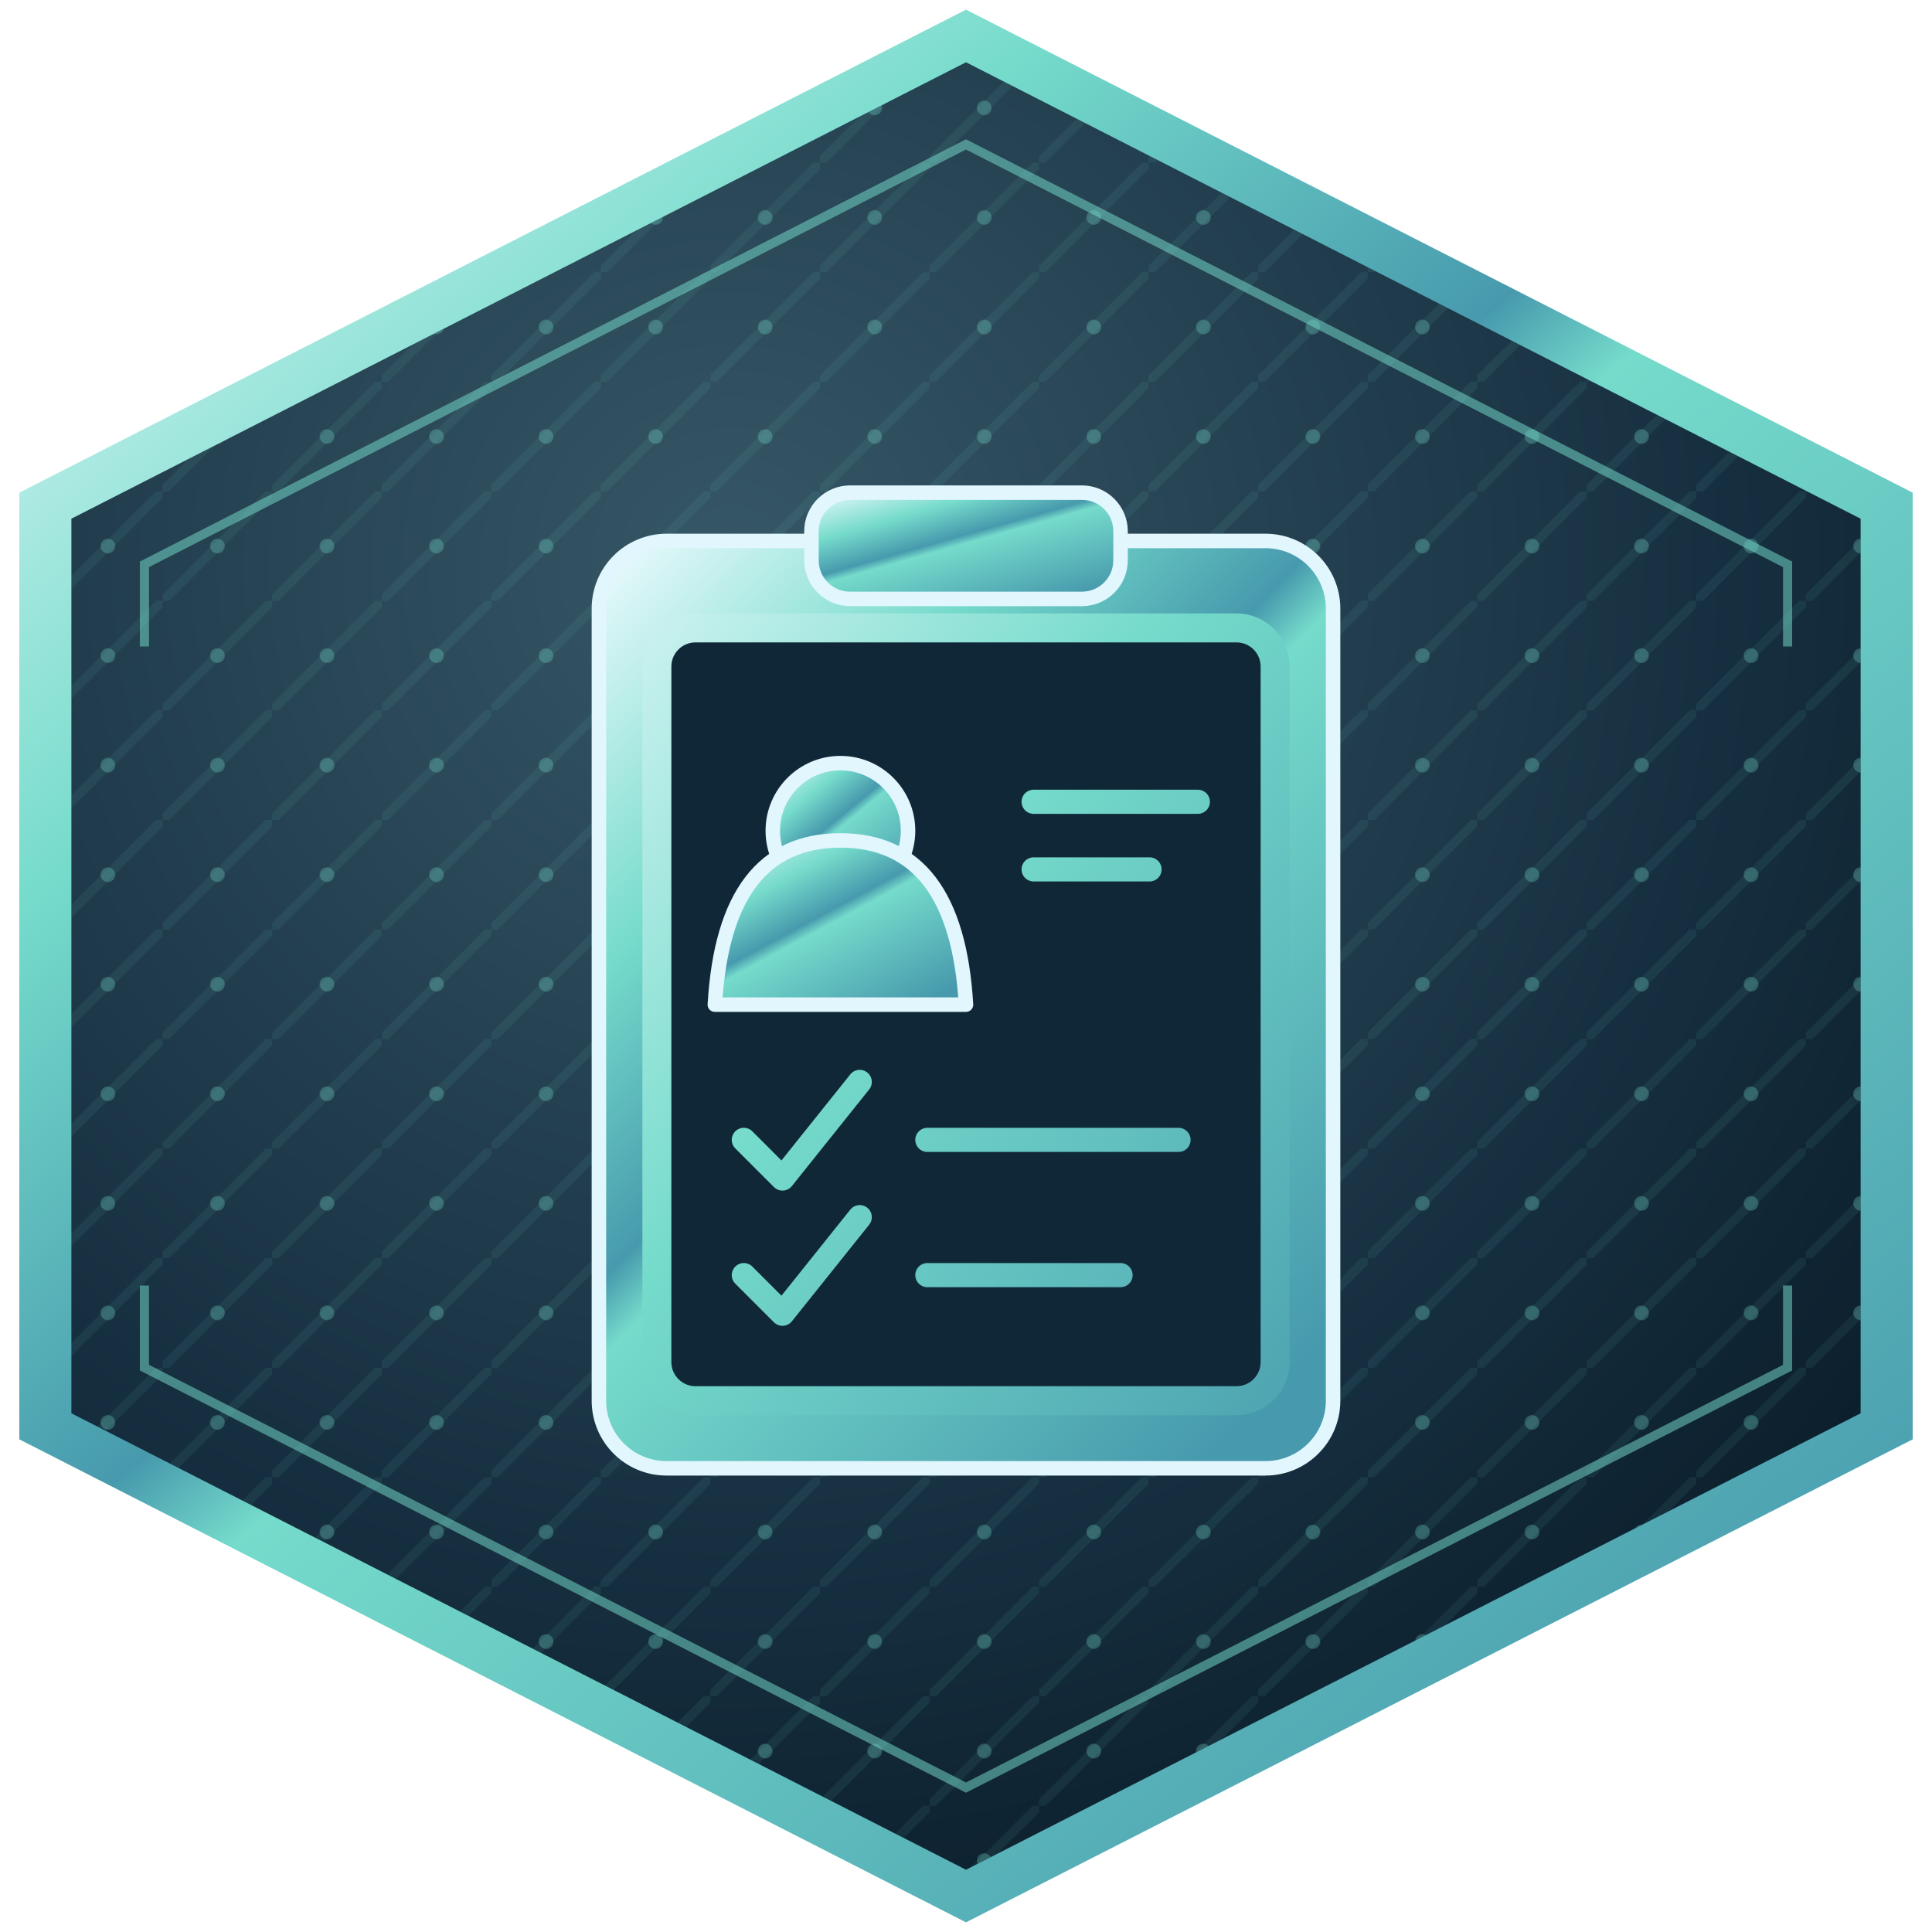
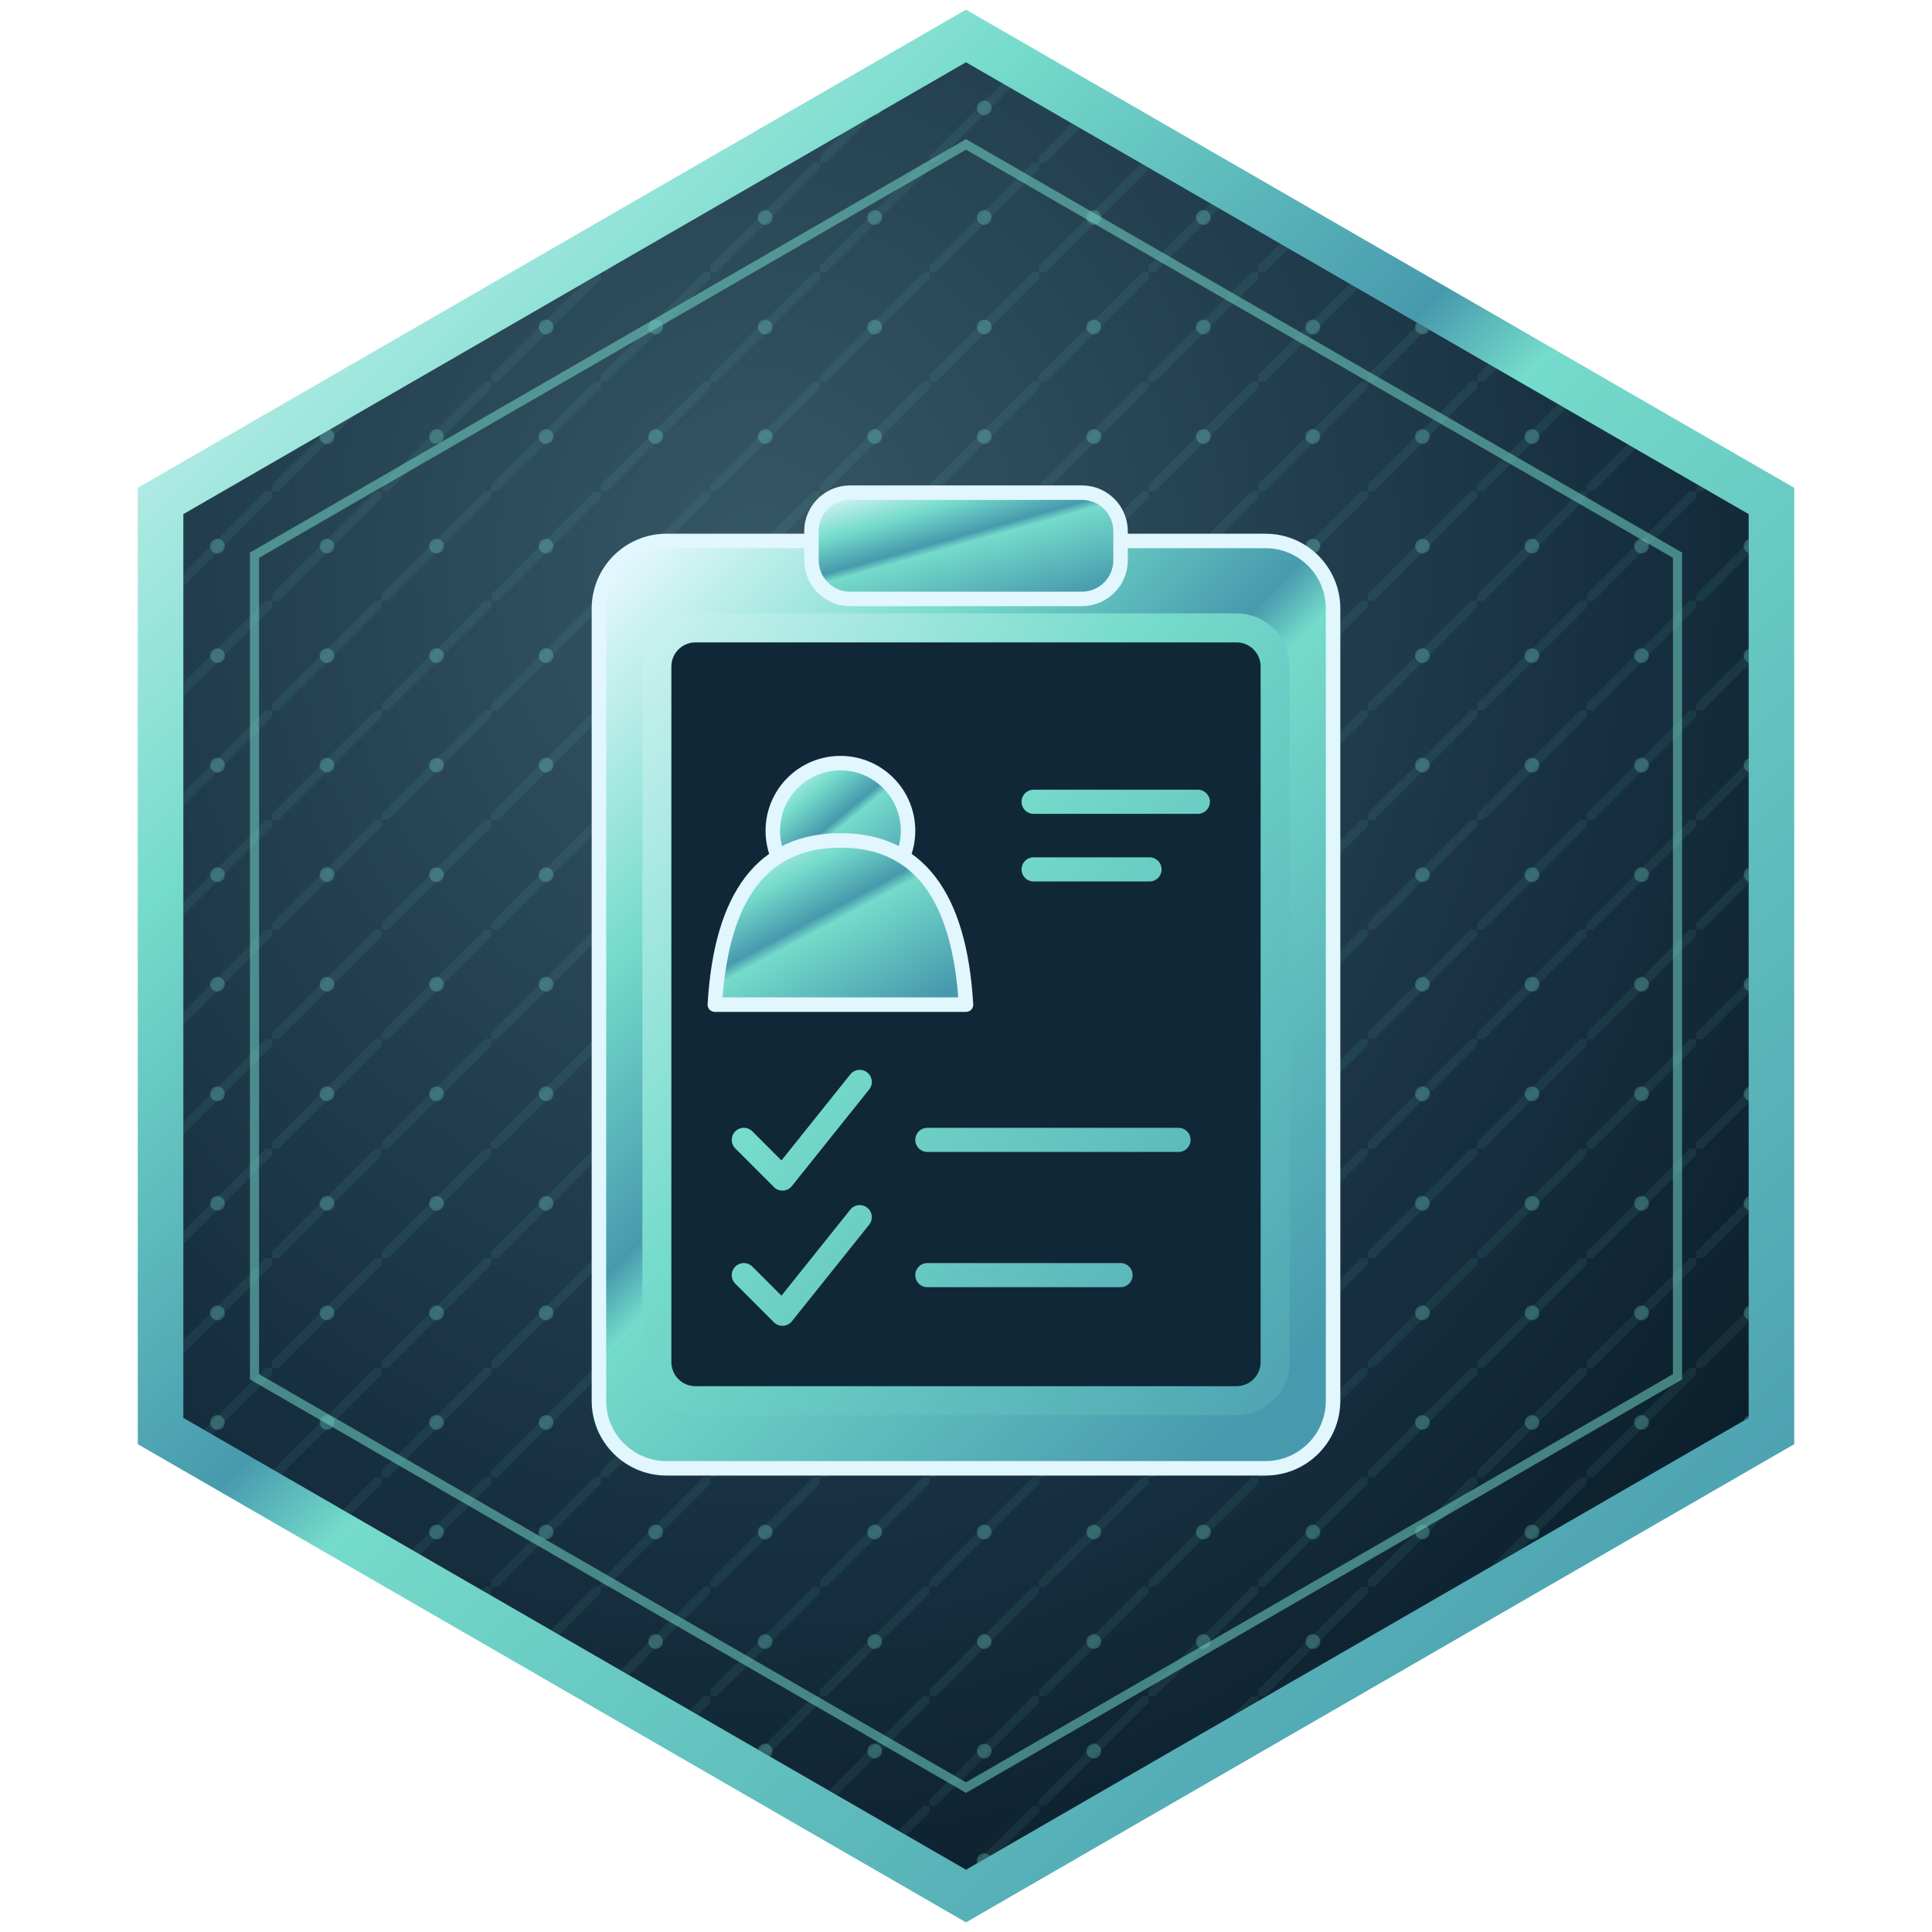
<svg xmlns="http://www.w3.org/2000/svg" width="200" height="200" viewBox="0 0 200 200" role="img" aria-labelledby="title desc">
  <defs>
    <linearGradient id="metal" x2=".82" y2="1">
      <stop stop-color="#effbff" />
      <stop offset=".28" stop-color="#75dbcb" />
      <stop offset=".48" stop-color="#479aad" />
      <stop offset=".53" stop-color="#75dbcb" />
      <stop offset="1" stop-color="#479aad" />
    </linearGradient>
    <linearGradient id="light" gradientUnits="userSpaceOnUse" x1="48" y1="60" x2="152" y2="140">
      <stop stop-color="#effbff" />
      <stop offset=".45" stop-color="#75dbcb" />
      <stop offset="1" stop-color="#479aad" />
    </linearGradient>
    <radialGradient id="field" cx=".37" cy=".28" r=".85">
      <stop stop-color="#365766" />
      <stop offset=".65" stop-color="#162f40" />
      <stop offset="1" stop-color="#091a26" />
    </radialGradient>
    <pattern id="etch" width="12" height="12" patternUnits="userSpaceOnUse">
      <path d="M0 12 12 0" stroke="#75dbcb" stroke-opacity=".08" />
      <circle cx="6" cy="6" r=".8" fill="#75dbcb" opacity=".3" />
    </pattern>
  </defs>
-   <path d="M100 1 198 51v98l-98 50-98-50V51Z" fill="url(#metal)" />
+   <path d="M100 1 185.737 50.5 185.737 149.5 100 199 14.263 149.5 14.263 50.5Z" fill="url(#metal)" />
  <g transform="translate(100 100) scale(.945) translate(-100 -100)">
-     <path d="M100 1 198 51v98l-98 50-98-50V51Z" fill="url(#field)" />
-     <path d="M100 1 198 51v98l-98 50-98-50V51Z" fill="url(#etch)" />
-     <path d="M10 65v-9l90-46 90 46v9M10 135v9l90 46 90-46v-9" fill="none" stroke="#75dbcb" opacity=".52" />
+     <path d="M100 1 185.737 50.5 185.737 149.5 100 199 14.263 149.5 14.263 50.5Z" fill="url(#field)" />
+     <path d="M100 1 185.737 50.5 185.737 149.5 100 199 14.263 149.5 14.263 50.5Z" fill="url(#etch)" />
+     <path d="M100 10 177.942 55 177.942 145 100 190 22.058 145 22.058 55Z" fill="none" stroke="#75dbcb" opacity=".52" />
  </g>
  <g fill="none" stroke-linejoin="round" stroke-linecap="round">
    <rect x="62" y="56" width="76" height="96" rx="7" fill="url(#metal)" stroke="#e1f6fd" stroke-width="1.5" />
    <rect x="68" y="65" width="64" height="80" rx="4" fill="#102737" stroke="url(#light)" stroke-width="3" />
    <rect x="84" y="51" width="32" height="11" rx="4" fill="url(#metal)" stroke="#e1f6fd" stroke-width="1.5" />
    <circle cx="87" cy="86" r="7" fill="url(#metal)" stroke="#e1f6fd" stroke-width="1.5" />
    <path d="M74 104q1-17 13-17t13 17Z" fill="url(#metal)" stroke="#e1f6fd" stroke-width="1.5" />
    <path d="M107 83h17m-17 7h12M77 118l4 4 8-10m7 6h26m-45 14 4 4 8-10m7 6h20" stroke="url(#light)" stroke-width="2.5" />
  </g>
</svg>
